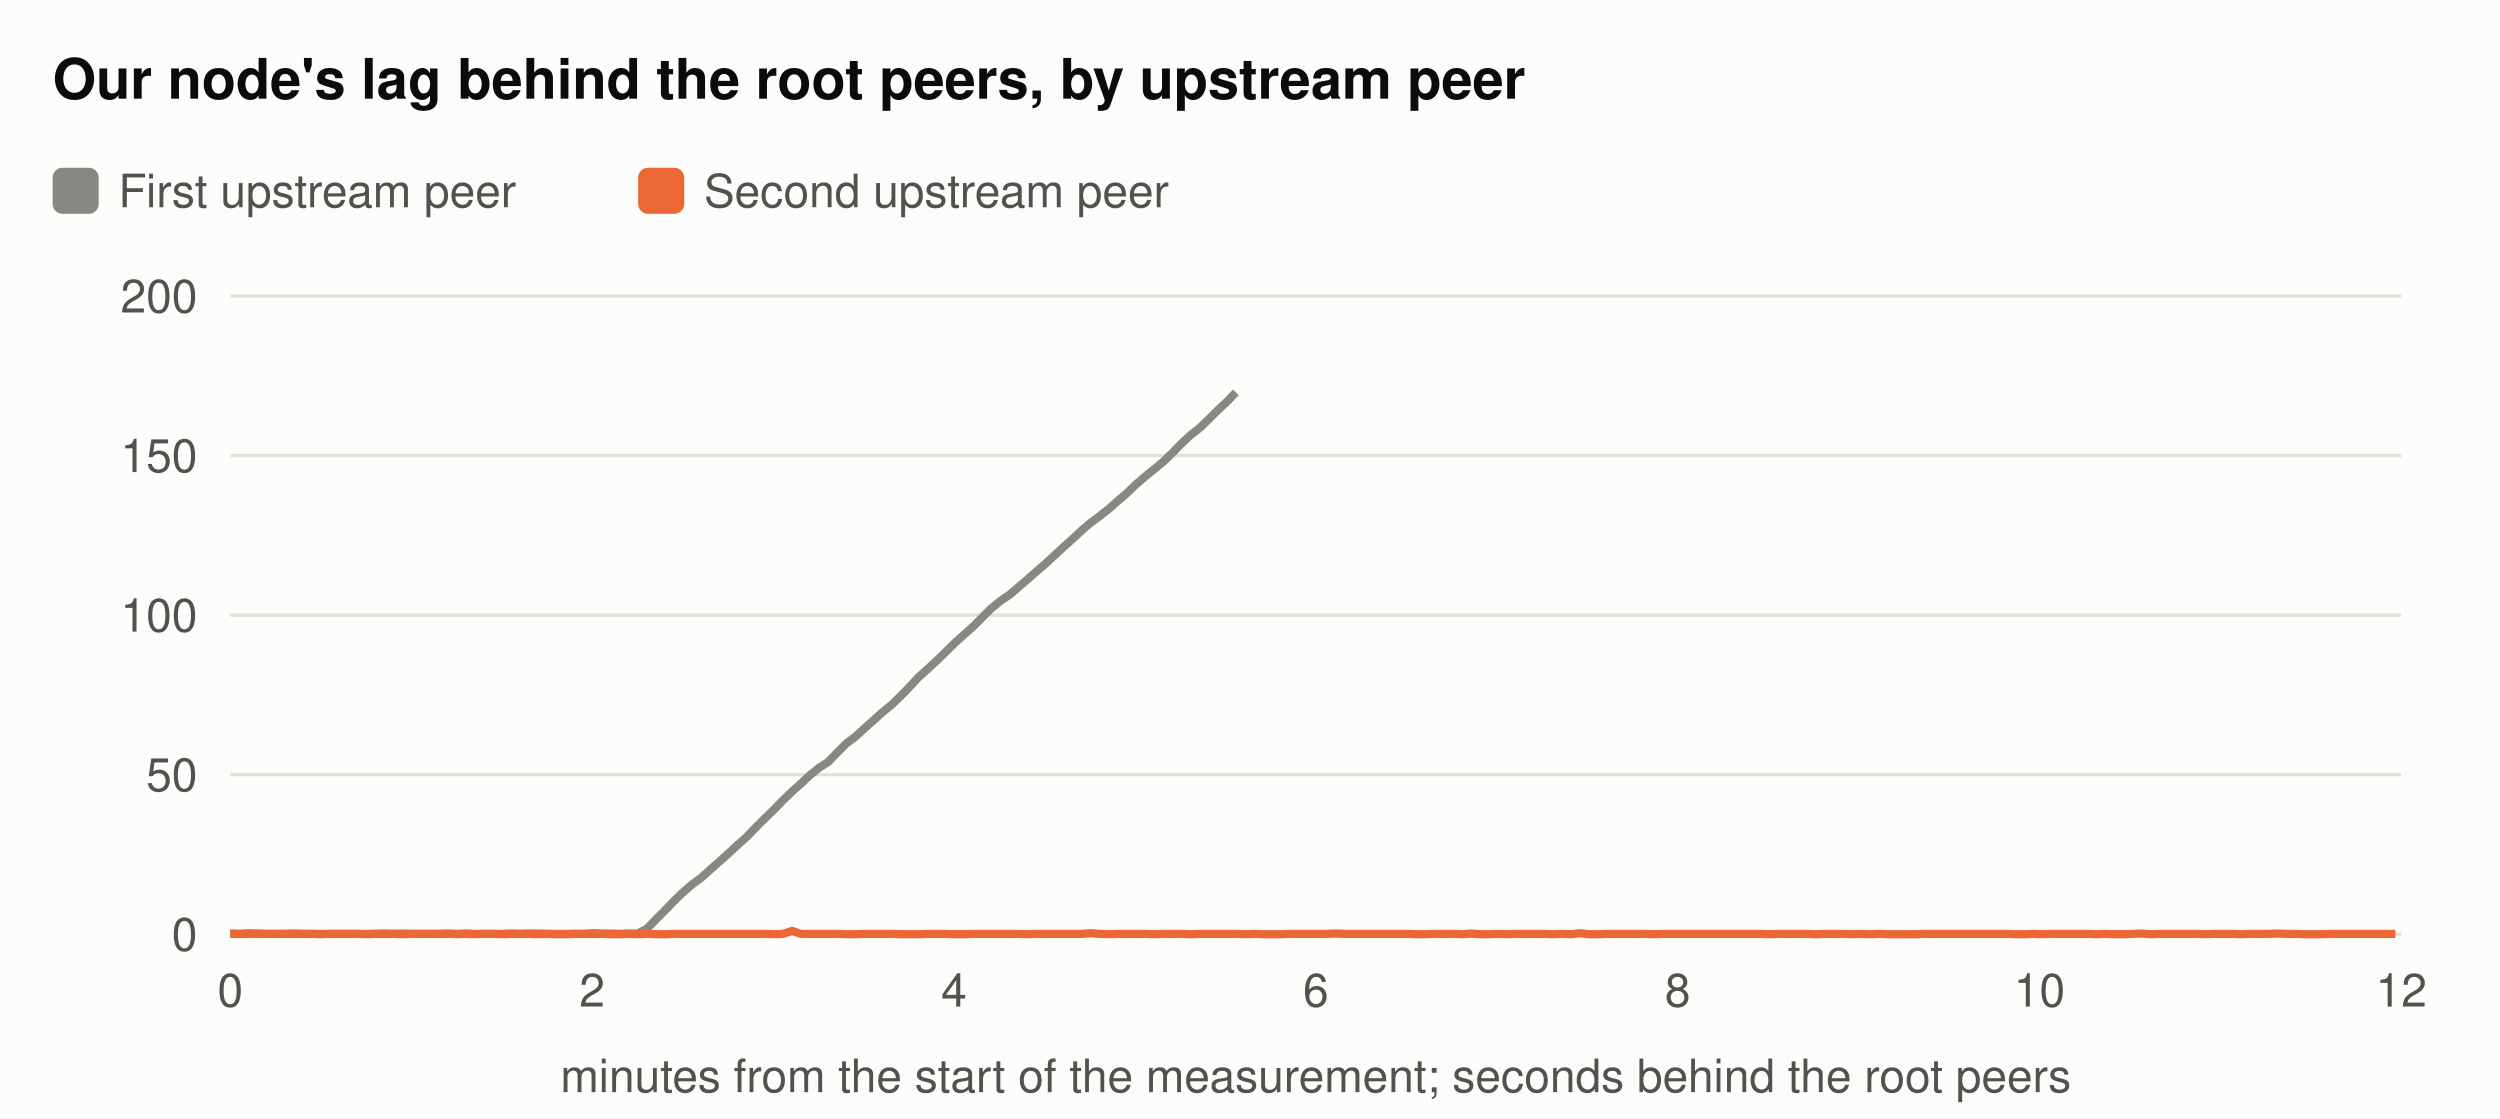
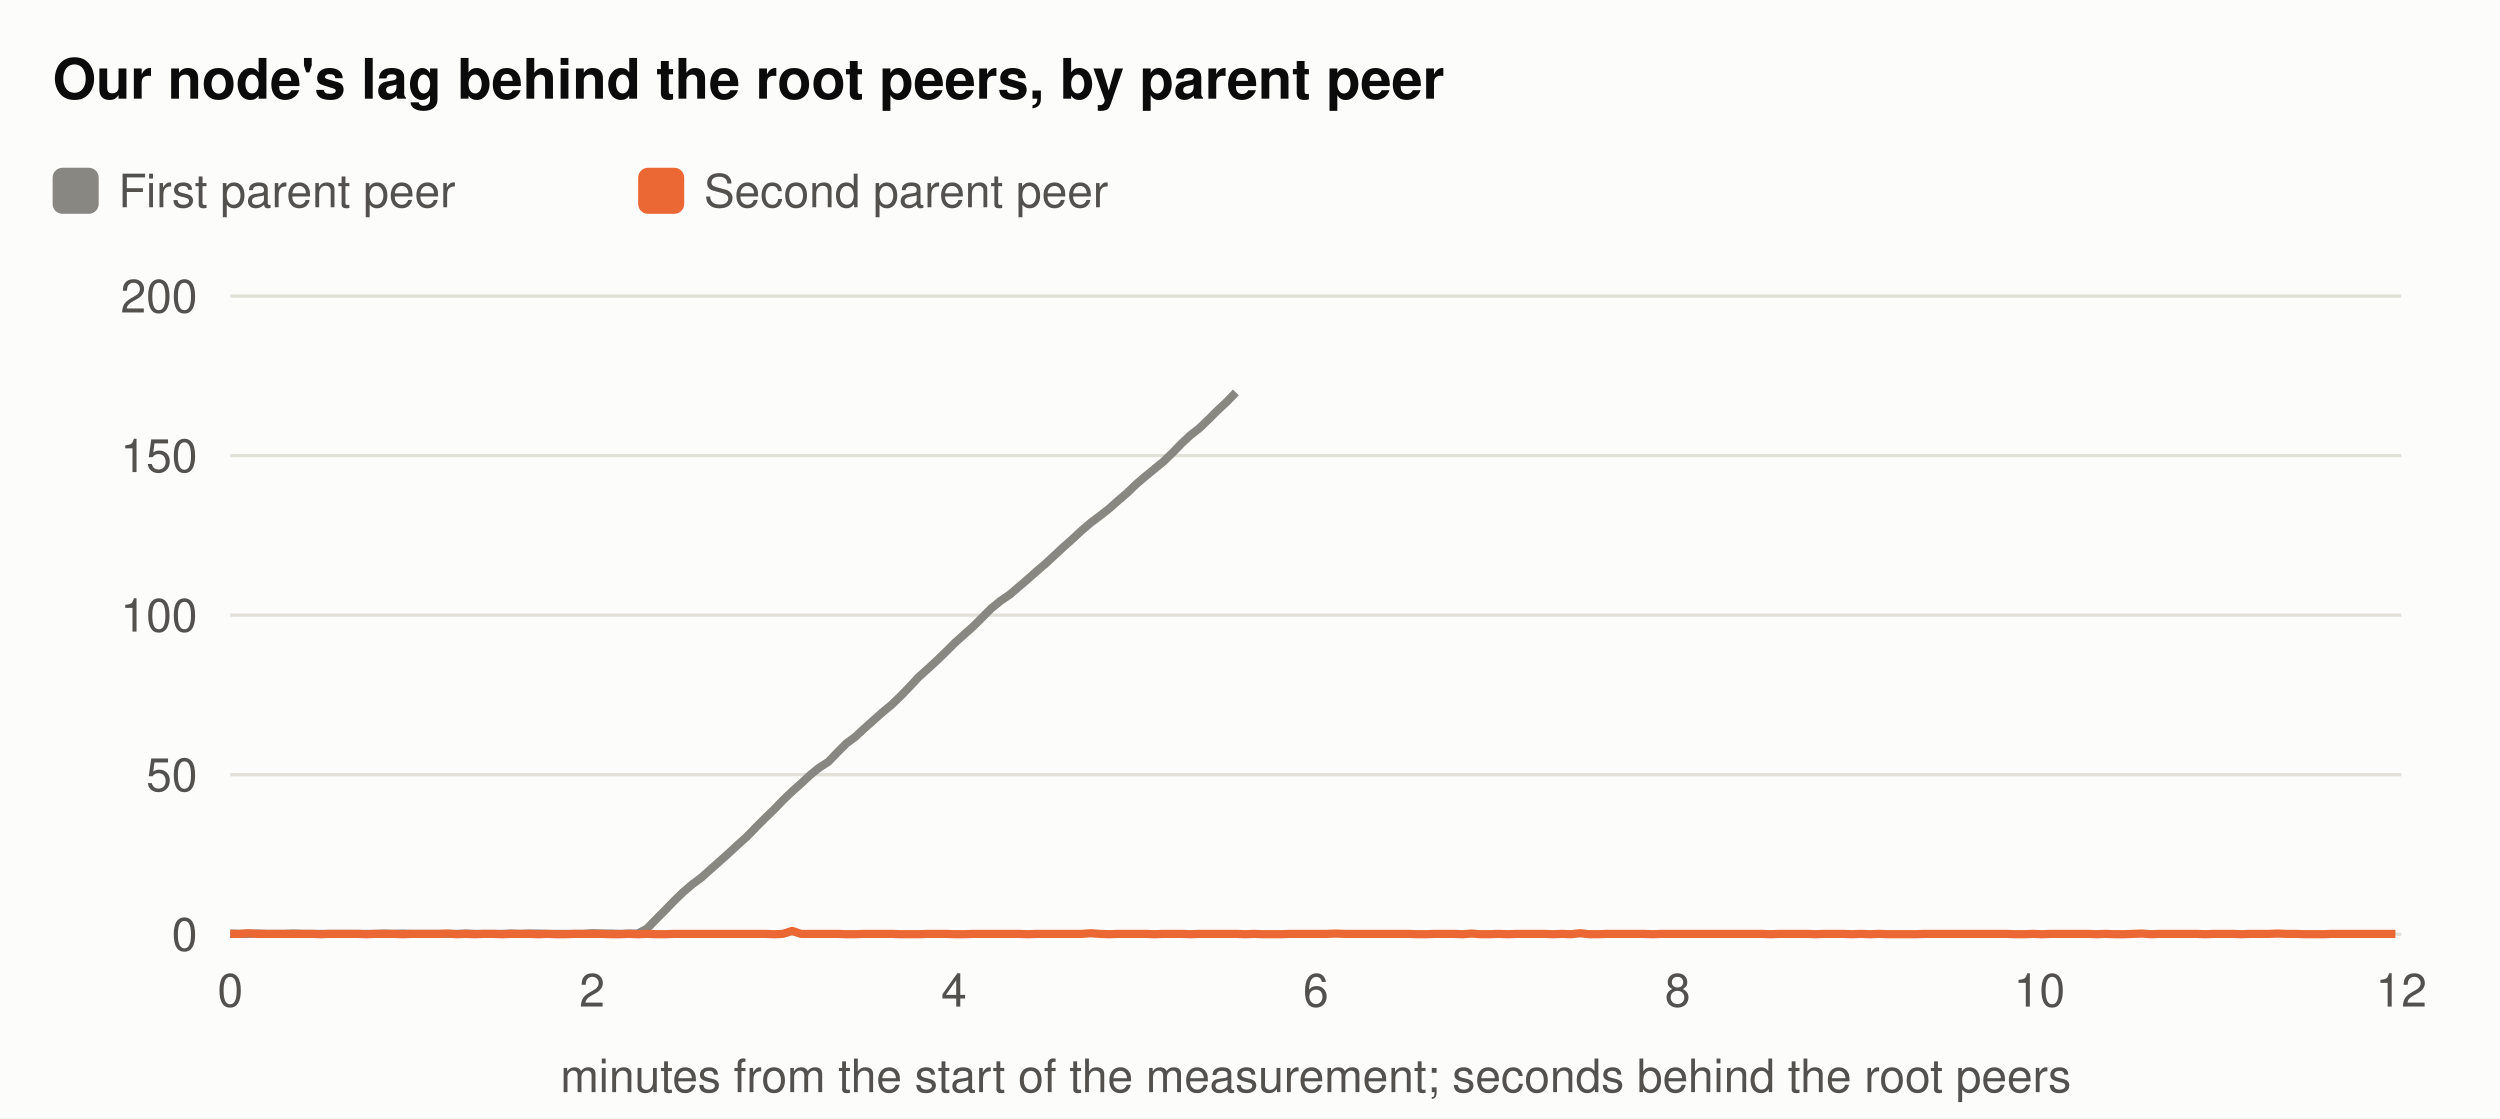
<svg xmlns="http://www.w3.org/2000/svg" viewBox="0 0 760 340" width="760" height="340" role="img" aria-labelledby="t d">
  <style>
text{font-family:Helvetica,Arial,sans-serif;fill:#52514e;font-size:14px}
.t{fill:#0b0b0b;font-size:17px;font-weight:700}.l{fill:#0b0b0b}.b{font-weight:700}.w{fill:#ffffff;font-weight:700}
.grid{stroke:#e1e0d9;stroke-width:1}.axis{stroke:#c3c2b7;stroke-width:1}
@media (prefers-color-scheme: dark){
text{fill:#c3c2b7}.t,.l{fill:#f0efec}.w{fill:#ffffff}.grid{stroke:#2c2c2a}.axis{stroke:#383835}
[fill="#fcfcfb"]{fill:#1a1a19}[stroke="#fcfcfb"]{stroke:#1a1a19}
[fill="#2a78d6"]{fill:#3987e5}[stroke="#2a78d6"]{stroke:#3987e5}[fill="#9ec5f4"]{fill:#184f95}
[fill="#eb6834"]{fill:#d95926}[stroke="#eb6834"]{stroke:#d95926}[fill="#f6b89c"]{fill:#8a3a17}
[stroke="#0b0b0b"]{stroke:#f0efec}}
</style>
  <rect width="760" height="340" fill="#fcfcfb" />
-   <text class="t" x="16" y="30">Our node's lag behind the root peers, by upstream peer</text>
+   <text class="t" x="16" y="30">Our node's lag behind the root peers, by parent peer</text>
  <rect x="16" y="51" width="14" height="14" rx="3" fill="#898781" />
-   <text x="36" y="63">First upstream peer</text>
+   <text x="36" y="63">First parent peer</text>
  <rect x="194" y="51" width="14" height="14" rx="3" fill="#eb6834" />
-   <text x="214" y="63">Second upstream peer</text>
+   <text x="214" y="63">Second parent peer</text>
  <line class="grid" x1="70" y1="284.0" x2="730" y2="284.0" />
  <text x="60" y="289.0" text-anchor="end">0</text>
  <line class="grid" x1="70" y1="235.5" x2="730" y2="235.5" />
  <text x="60" y="240.5" text-anchor="end">50</text>
  <line class="grid" x1="70" y1="187.0" x2="730" y2="187.0" />
  <text x="60" y="192.0" text-anchor="end">100</text>
  <line class="grid" x1="70" y1="138.5" x2="730" y2="138.5" />
  <text x="60" y="143.5" text-anchor="end">150</text>
  <line class="grid" x1="70" y1="90.0" x2="730" y2="90.0" />
  <text x="60" y="95.0" text-anchor="end">200</text>
  <text x="70.0" y="306" text-anchor="middle">0</text>
  <text x="180.0" y="306" text-anchor="middle">2</text>
  <text x="290.0" y="306" text-anchor="middle">4</text>
  <text x="400.0" y="306" text-anchor="middle">6</text>
  <text x="510.0" y="306" text-anchor="middle">8</text>
  <text x="620.0" y="306" text-anchor="middle">10</text>
  <text x="730.0" y="306" text-anchor="middle">12</text>
  <text x="400.0" y="332" text-anchor="middle">minutes from the start of the measurement; seconds behind the root peers</text>
  <polyline points="70.0,283.8 72.8,283.9 75.5,283.9 78.3,283.8 81.0,283.9 83.8,283.9 86.5,283.9 89.3,283.8 92.0,283.9 94.8,283.9 97.5,283.9 100.3,283.9 103.0,283.9 105.8,283.9 108.6,283.9 111.3,283.9 114.1,283.9 116.8,283.8 119.6,283.9 122.3,283.8 125.1,283.9 127.8,283.9 130.6,283.9 133.3,283.9 136.1,283.9 138.9,283.9 141.6,283.8 144.4,283.9 147.1,283.9 149.9,283.9 152.6,283.9 155.4,283.8 158.1,283.9 160.9,283.8 163.6,283.8 166.4,283.9 169.1,283.9 171.9,283.9 174.7,283.9 177.4,283.9 180.2,283.7 182.9,283.8 185.7,283.8 188.4,283.9 191.2,283.8 193.9,283.8 196.7,282.3 199.5,279.4 202.2,276.7 205.0,273.8 207.7,271.2 210.5,268.8 213.2,266.8 216.0,264.3 218.7,261.9 221.5,259.4 224.2,256.9 227.0,254.4 229.7,251.6 232.5,248.8 235.3,246.1 238.0,243.3 240.8,240.6 243.5,238.2 246.3,235.6 249.0,233.4 251.8,231.6 254.5,228.8 257.3,226.0 260.0,224.0 262.8,221.4 265.5,219.0 268.3,216.5 271.1,214.2 273.8,211.6 276.6,208.7 279.3,205.8 282.1,203.3 284.8,200.8 287.6,198.1 290.3,195.4 293.1,192.9 295.8,190.5 298.6,187.7 301.3,185.0 304.1,182.7 306.9,180.8 309.6,178.5 312.4,176.1 315.1,173.7 317.9,171.3 320.6,168.8 323.4,166.2 326.1,163.8 328.9,161.2 331.6,158.9 334.4,156.8 337.2,154.6 339.9,152.2 342.7,149.8 345.4,147.2 348.2,144.8 350.9,142.6 353.7,140.3 356.4,137.7 359.2,134.8 361.9,132.3 364.7,130.1 367.4,127.5 370.2,124.7 372.9,122.2 375.7,119.3" fill="none" stroke="#898781" stroke-width="2.5" stroke-linejoin="round" />
  <polyline points="70.0,283.9 72.8,283.9 75.5,283.7 78.3,283.9 81.0,283.9 83.8,283.9 86.5,283.9 89.3,283.9 92.0,283.9 94.8,283.9 97.5,284.0 100.3,283.9 103.0,283.9 105.8,283.9 108.6,283.9 111.3,284.0 114.1,283.9 116.8,283.9 119.6,283.9 122.3,284.0 125.1,283.9 127.8,283.9 130.6,283.9 133.4,283.9 136.1,283.8 138.9,284.0 141.6,283.9 144.4,284.0 147.1,283.9 149.9,283.9 152.6,284.0 155.4,283.9 158.1,283.9 160.9,283.9 163.6,284.0 166.4,283.9 169.1,284.0 171.9,284.0 174.7,283.9 177.4,283.9 180.2,283.9 182.9,283.9 185.7,284.0 188.4,284.0 191.2,283.9 193.9,284.0 196.7,283.9 199.5,284.0 202.2,284.0 205.0,283.9 207.7,283.9 210.5,283.9 213.2,283.9 216.0,283.9 218.7,283.9 221.5,283.9 224.2,283.9 227.0,283.9 229.7,283.9 232.5,283.9 235.3,284.0 238.0,283.9 240.8,283.0 243.5,283.9 246.3,283.9 249.0,283.9 251.8,283.9 254.5,283.9 257.3,284.0 260.0,284.0 262.8,283.9 265.6,283.9 268.3,283.9 271.1,283.9 273.8,284.0 276.6,284.0 279.3,284.0 282.1,283.9 284.8,283.9 287.6,283.9 290.3,284.0 293.1,284.0 295.8,283.9 298.6,283.9 301.4,283.9 304.1,283.9 306.9,283.9 309.6,283.9 312.4,284.0 315.1,283.9 317.9,283.9 320.6,283.9 323.4,283.9 326.1,283.9 328.9,283.9 331.6,283.7 334.4,283.9 337.2,284.0 339.9,283.9 342.7,283.9 345.4,283.9 348.2,283.9 350.9,284.0 353.7,283.9 356.4,283.9 359.2,283.9 361.9,284.0 364.7,283.9 367.4,283.9 370.2,283.9 373.0,283.9 375.7,283.9 378.5,284.0 381.2,283.9 384.0,284.0 386.7,284.0 389.5,284.0 392.2,283.9 395.0,283.9 397.7,283.9 400.5,283.9 403.3,283.9 406.0,283.8 408.8,283.9 411.5,283.9 414.3,283.9 417.0,283.9 419.8,283.9 422.5,283.9 425.3,283.9 428.0,283.9 430.8,284.0 433.5,284.0 436.3,283.9 439.0,283.9 441.8,283.9 444.6,284.0 447.3,283.8 450.1,284.0 452.8,284.0 455.6,283.9 458.3,284.0 461.1,283.9 463.8,283.9 466.6,283.9 469.3,283.9 472.1,284.0 474.9,283.9 477.6,284.0 480.4,283.7 483.1,284.0 485.9,284.0 488.6,283.9 491.4,283.9 494.1,283.9 496.9,283.9 499.6,283.9 502.4,284.0 505.2,283.9 507.9,283.9 510.7,283.9 513.4,283.9 516.2,283.9 518.9,283.9 521.7,283.9 524.4,283.9 527.2,283.9 529.9,283.9 532.7,283.9 535.4,283.9 538.2,284.0 541.0,283.9 543.7,283.9 546.5,283.9 549.2,283.9 552.0,284.0 554.7,283.9 557.5,283.9 560.2,283.9 563.0,284.0 565.7,283.9 568.5,284.0 571.3,283.9 574.0,284.0 576.8,284.0 579.5,284.0 582.3,284.0 585.0,283.9 587.8,283.9 590.5,283.9 593.3,283.9 596.0,283.9 598.8,283.9 601.5,283.9 604.3,283.9 607.0,283.9 609.8,283.9 612.6,284.0 615.3,284.0 618.1,283.9 620.8,284.0 623.6,283.9 626.3,283.9 629.1,283.9 631.8,283.9 634.6,283.9 637.3,284.0 640.1,283.9 642.9,284.0 645.6,284.0 648.4,283.9 651.1,283.8 653.9,284.0 656.6,283.9 659.4,283.9 662.1,283.9 664.9,283.9 667.6,283.9 670.4,284.0 673.1,283.9 675.9,283.9 678.6,283.9 681.4,284.0 684.2,283.9 686.9,283.9 689.7,283.9 692.4,283.8 695.2,283.9 697.9,283.9 700.7,284.0 703.4,284.0 706.2,284.0 708.9,283.9 711.7,283.9 714.5,283.9 717.2,283.9 720.0,283.9 722.7,283.9 725.5,283.9 728.2,283.9" fill="none" stroke="#eb6834" stroke-width="2.5" stroke-linejoin="round" />
</svg>
